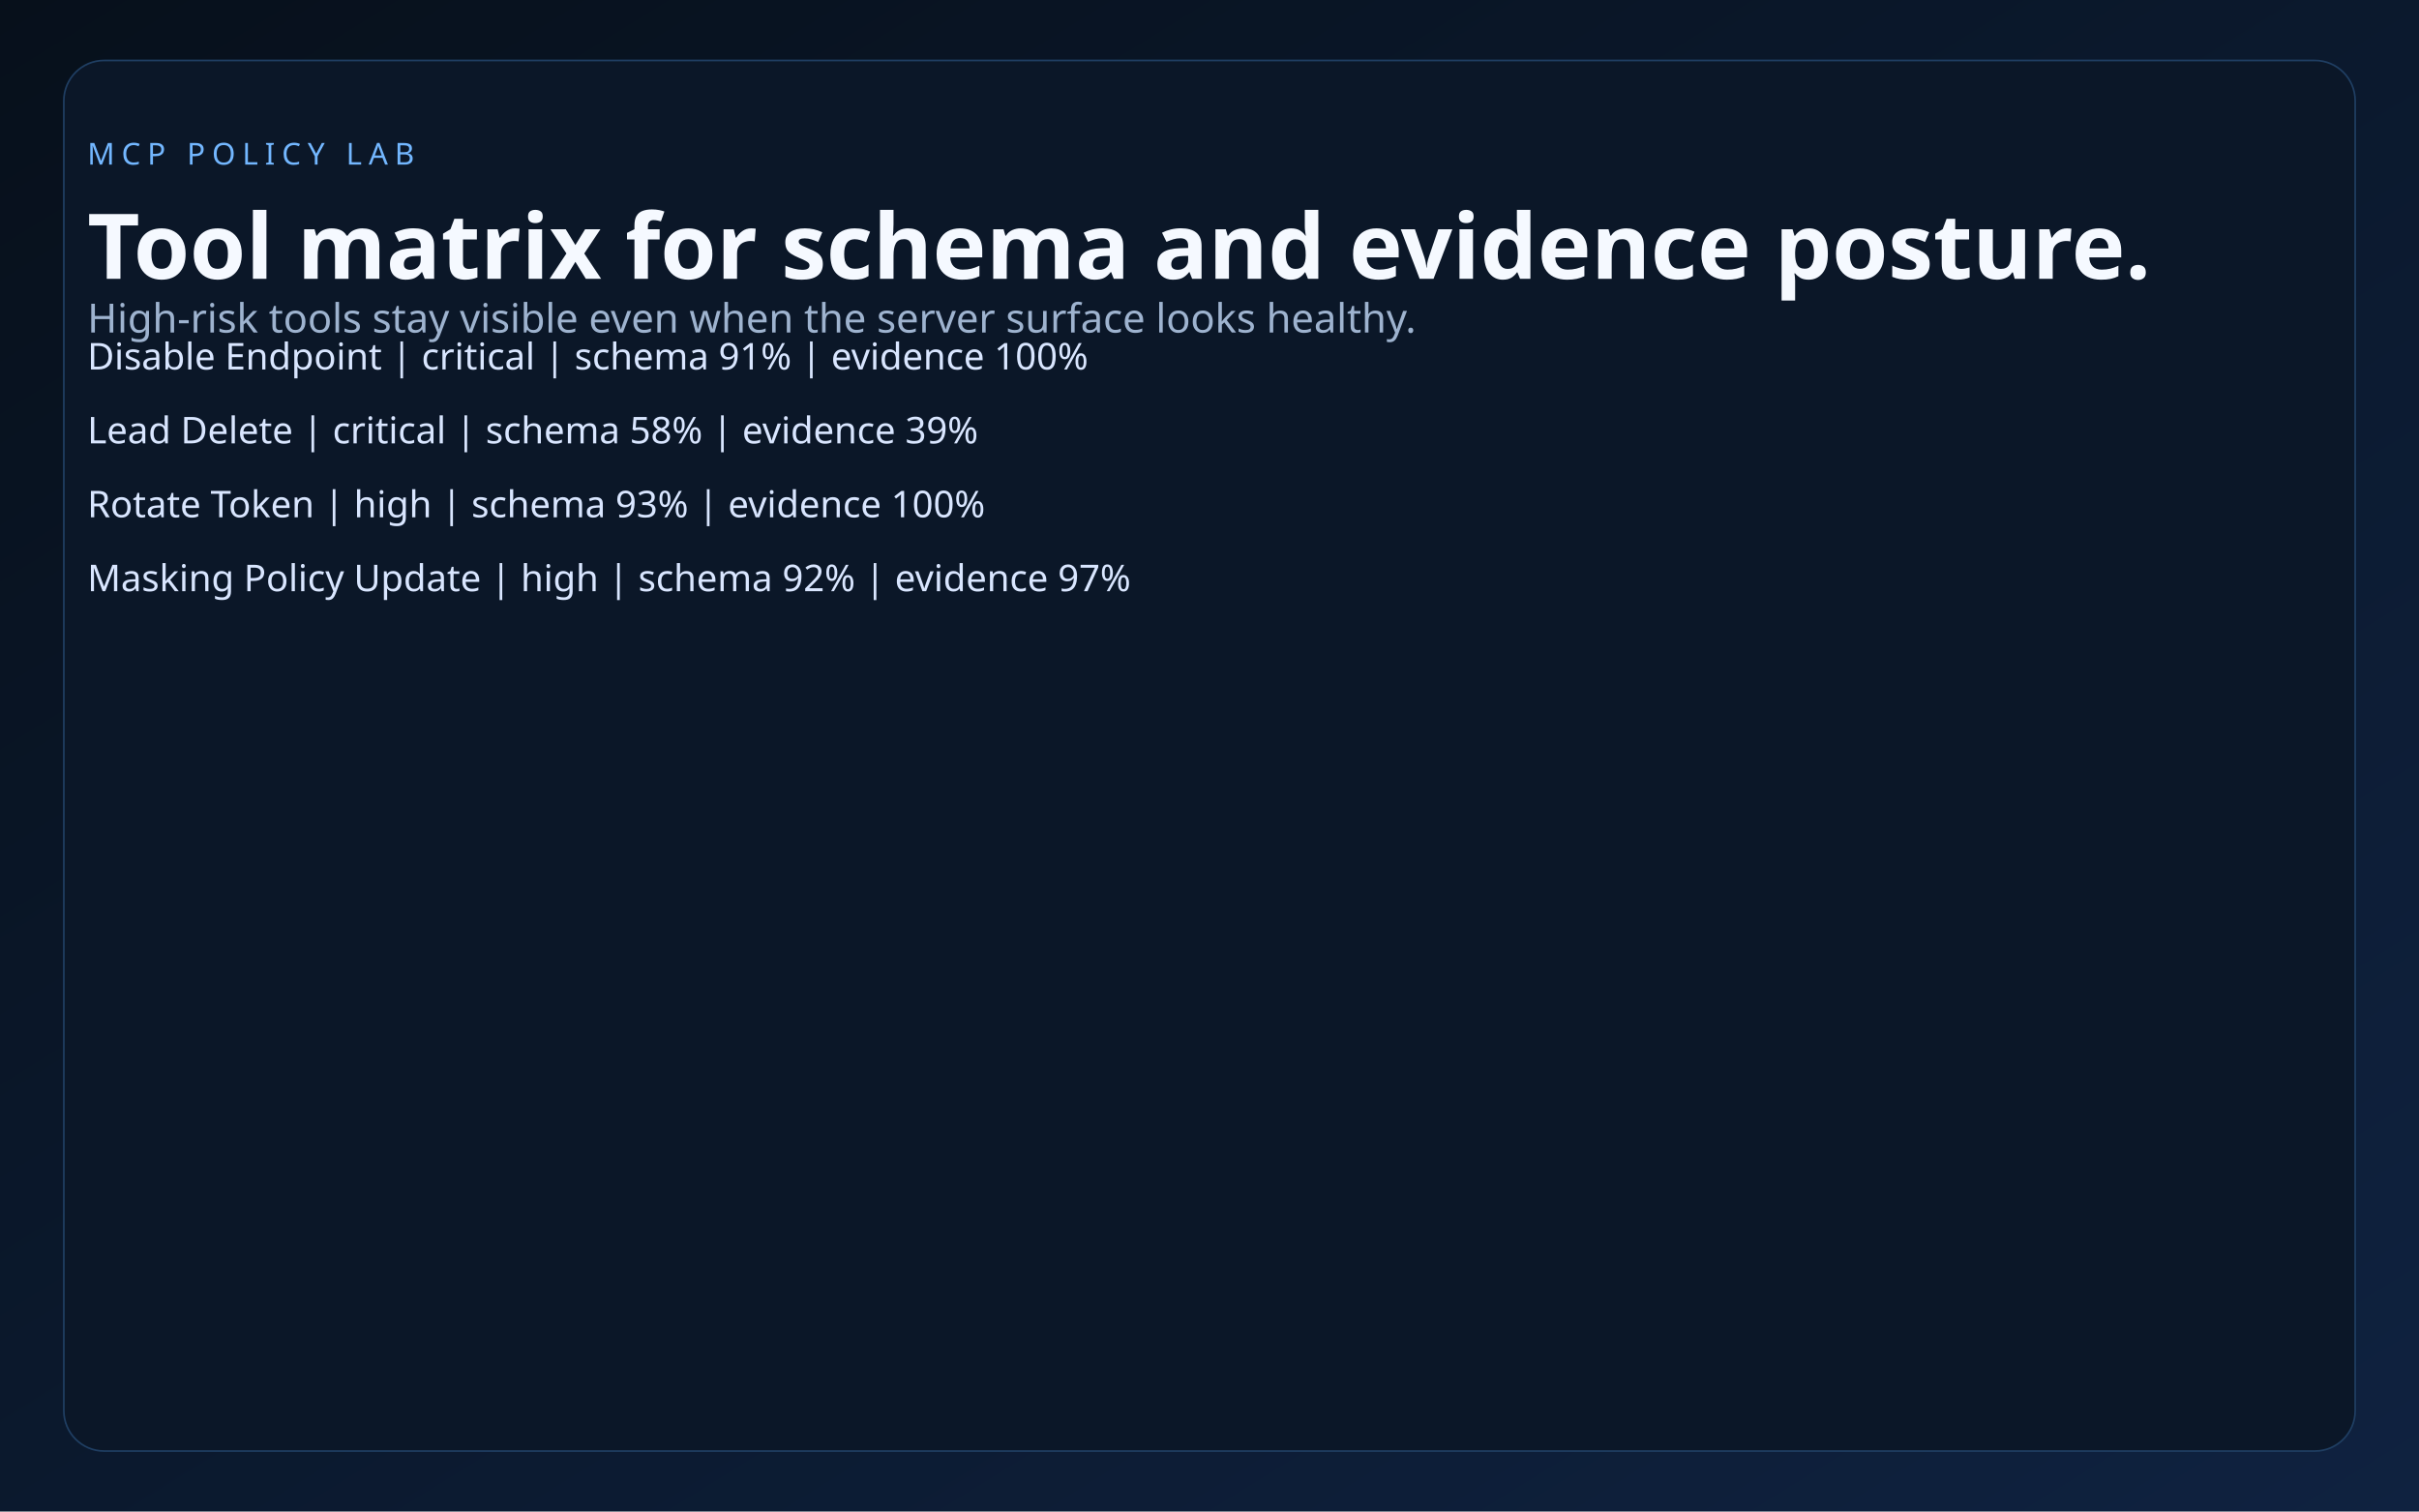
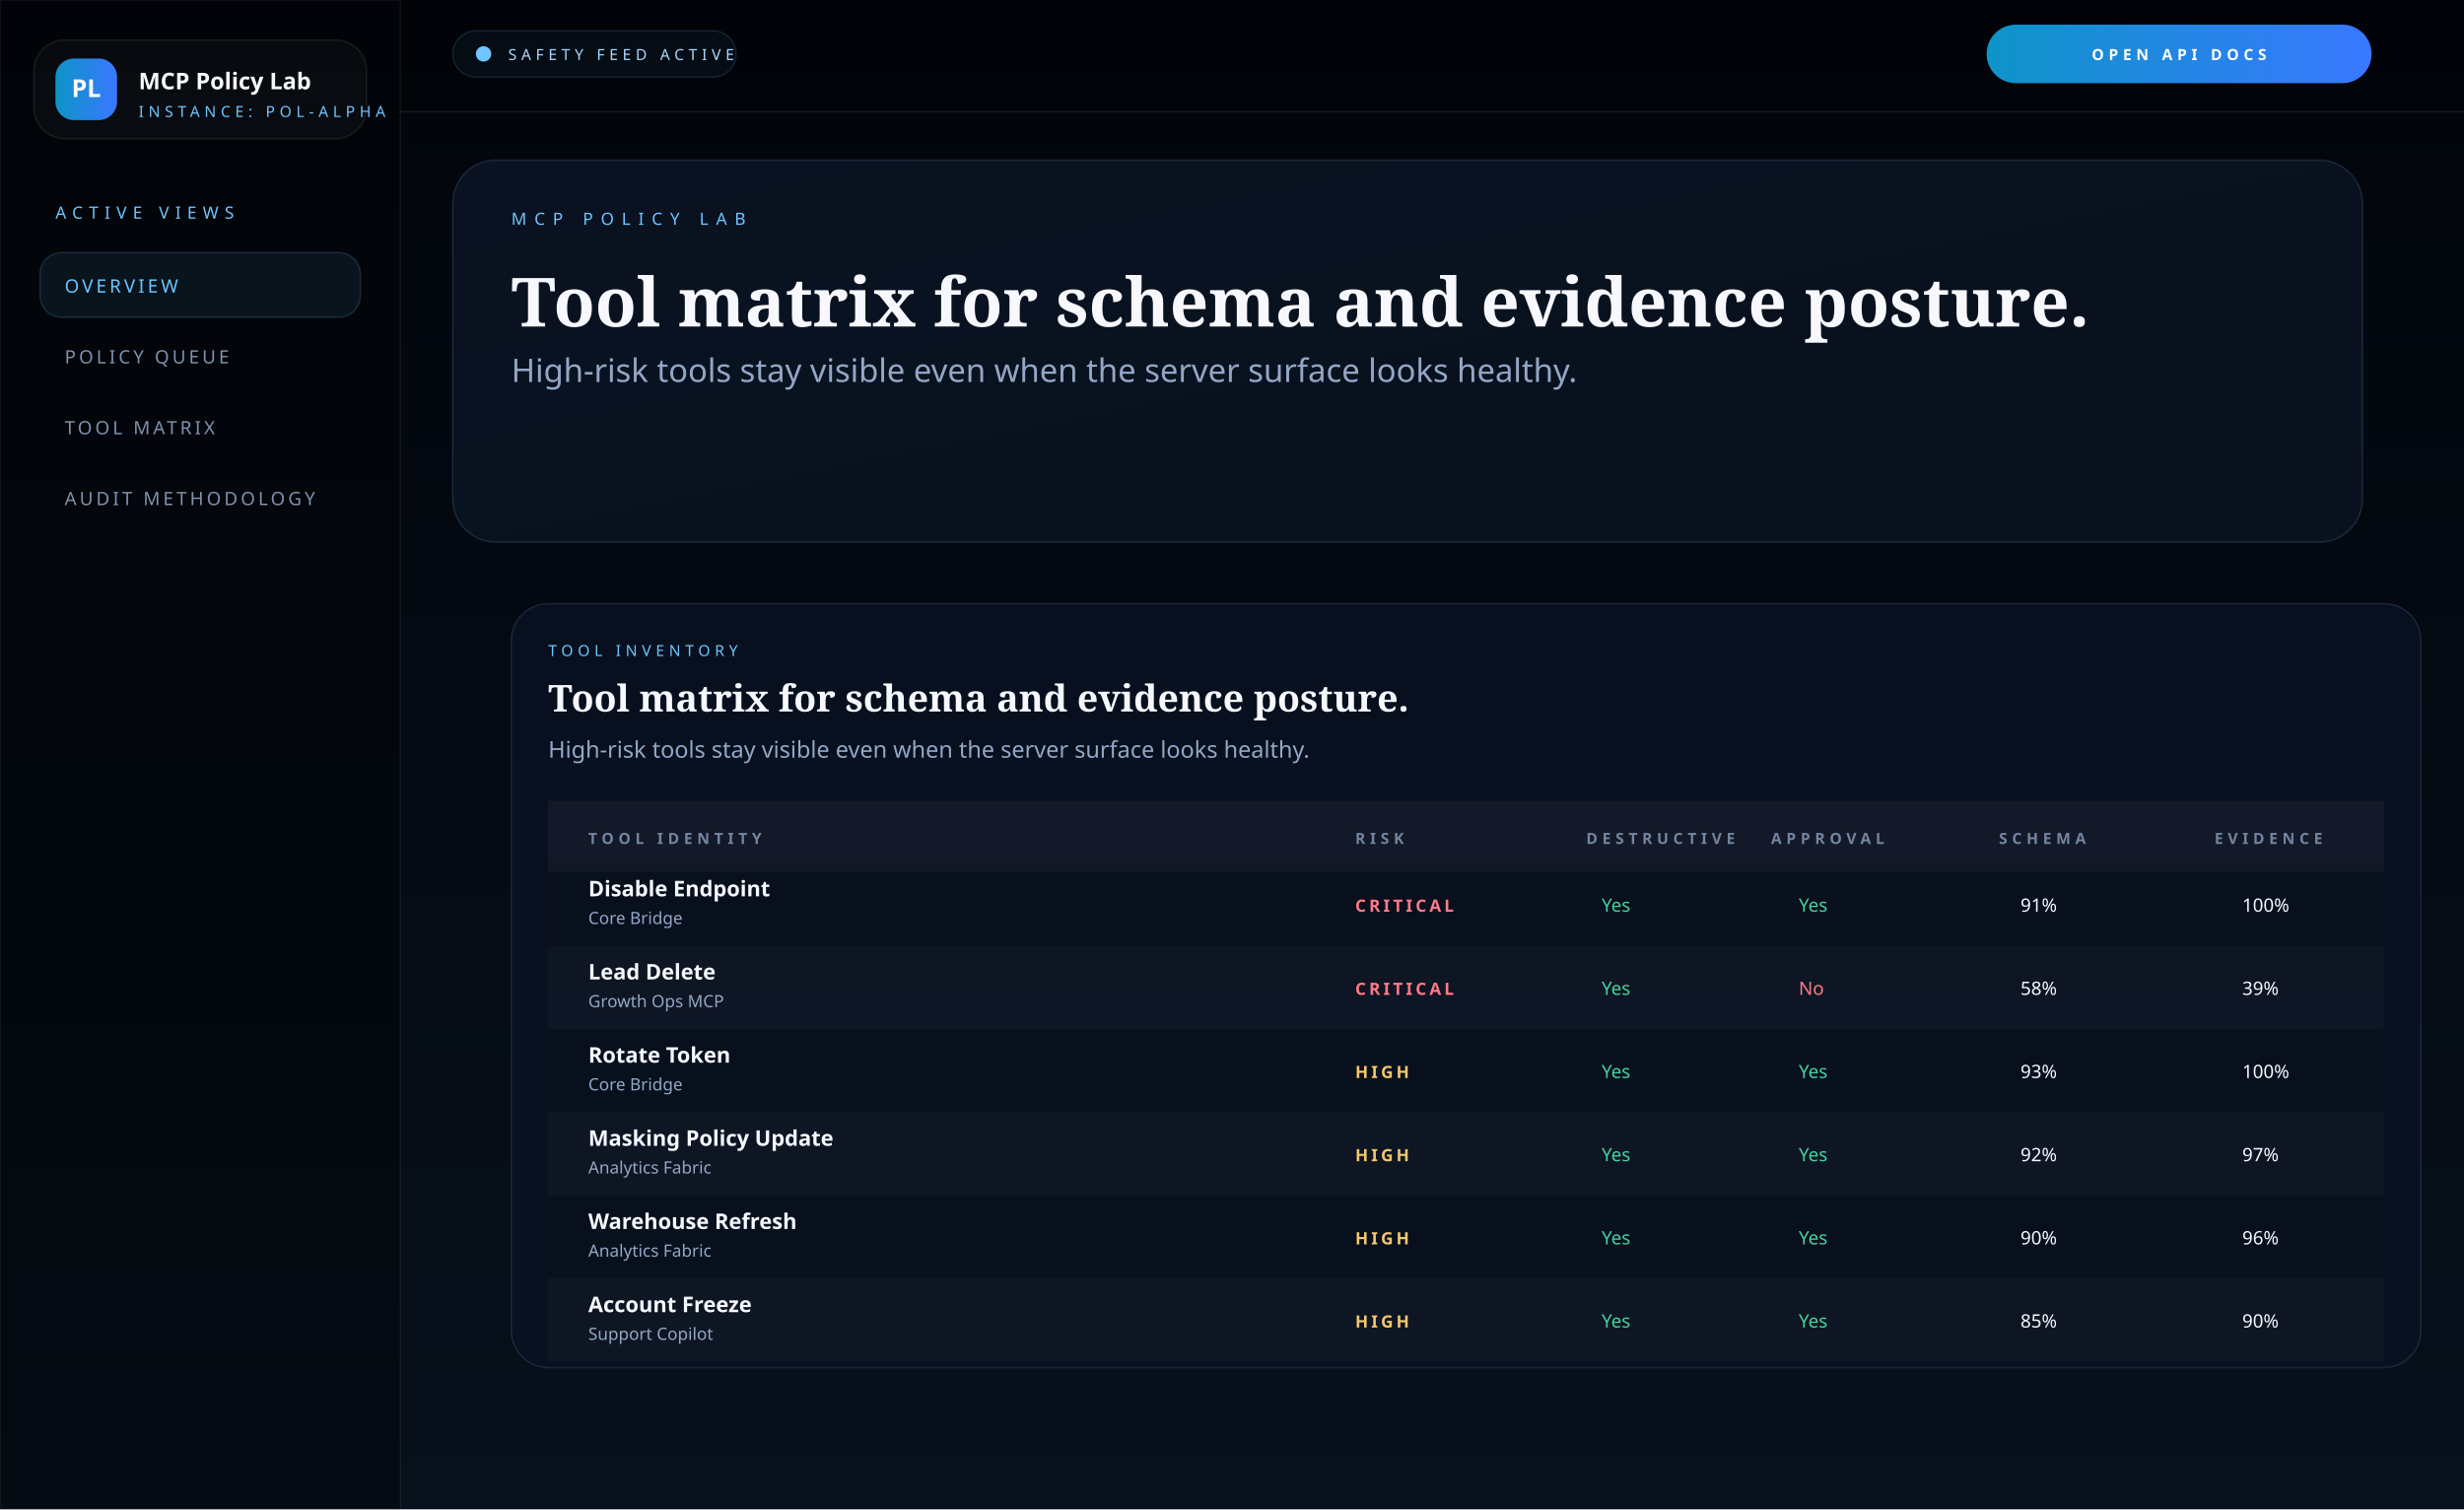
- <svg xmlns="http://www.w3.org/2000/svg" width="1440" height="900" viewBox="0 0 1440 900">
+ <svg xmlns="http://www.w3.org/2000/svg" width="1600" height="980" viewBox="0 0 1600 980">
  <defs>
-     <linearGradient id="bg" x1="0" x2="1" y1="0" y2="1">
-       <stop offset="0%" stop-color="#07101b" />
-       <stop offset="100%" stop-color="#0f2240" />
+     <linearGradient id="bg" x1="0" x2="0" y1="0" y2="1">
+       <stop offset="0%" stop-color="#02050b" />
+       <stop offset="100%" stop-color="#07101b" />
+     </linearGradient>
+     <linearGradient id="hero" x1="0" x2="1" y1="0" y2="1">
+       <stop offset="0%" stop-color="#0a1221" />
+       <stop offset="100%" stop-color="#08111d" />
+     </linearGradient>
+     <linearGradient id="blue" x1="0" x2="1" y1="0" y2="0">
+       <stop offset="0%" stop-color="#0d94c8" />
+       <stop offset="100%" stop-color="#3978ff" />
+     </linearGradient>
+     <linearGradient id="good" x1="0" x2="1" y1="0" y2="0">
+       <stop offset="0%" stop-color="#1f8bd1" />
+       <stop offset="100%" stop-color="#44d39d" />
+     </linearGradient>
+     <linearGradient id="watch" x1="0" x2="1" y1="0" y2="0">
+       <stop offset="0%" stop-color="#2f82ff" />
+       <stop offset="100%" stop-color="#f4c76d" />
+     </linearGradient>
+     <linearGradient id="hot" x1="0" x2="1" y1="0" y2="0">
+       <stop offset="0%" stop-color="#d14d6c" />
+       <stop offset="100%" stop-color="#ff7a88" />
    </linearGradient>
  </defs>
-   <rect width="1440" height="900" fill="url(#bg)" />
-   <rect x="38" y="36" width="1364" height="828" rx="24" fill="#0b1728" stroke="#1f3e62" />
-   <text x="52" y="98" fill="#73b7ff" font-size="18" letter-spacing="4" font-family="Segoe UI">MCP POLICY LAB</text>
-   <text x="52" y="166" fill="#f5f9ff" font-size="54" font-weight="700" font-family="Georgia, Segoe UI">Tool matrix for schema and evidence posture.</text>
-   <text x="52" y="198" fill="#9eb3cf" font-size="24" font-family="Segoe UI">High-risk tools stay visible even when the server surface looks healthy.</text>
-   <text x="52" y="220" fill="#d9e6ff" font-size="22" font-family="Segoe UI">Disable Endpoint | critical | schema 91% | evidence 100%</text>
-   <text x="52" y="264" fill="#d9e6ff" font-size="22" font-family="Segoe UI">Lead Delete | critical | schema 58% | evidence 39%</text>
-   <text x="52" y="308" fill="#d9e6ff" font-size="22" font-family="Segoe UI">Rotate Token | high | schema 93% | evidence 100%</text>
-   <text x="52" y="352" fill="#d9e6ff" font-size="22" font-family="Segoe UI">Masking Policy Update | high | schema 92% | evidence 97%</text>
+   <rect width="1600" height="980" fill="url(#bg)" />
+   <rect x="0" y="0" width="260" height="980" fill="rgba(0,0,0,0.32)" />
+   <rect x="0" y="0" width="260" height="980" fill="none" stroke="rgba(255,255,255,0.06)" />
+   <rect x="22" y="26" width="216" height="64" rx="20" fill="rgba(255,255,255,0.03)" stroke="rgba(255,255,255,0.08)" />
+   <rect x="36" y="38" width="40" height="40" rx="12" fill="url(#blue)" />
+   <text x="56" y="63" text-anchor="middle" fill="#ffffff" font-size="16" font-family="Segoe UI" font-weight="700">PL</text>
+   <text x="90" y="58" fill="#f6f8fe" font-size="15" font-family="Segoe UI" font-weight="700">MCP Policy Lab</text>
+   <text x="90" y="76" fill="#6ec5ff" font-size="10" font-family="Segoe UI" letter-spacing="3">INSTANCE: POL-ALPHA</text>
+   <text x="36" y="142" fill="#6ec5ff" font-size="11" font-family="Segoe UI" letter-spacing="4">ACTIVE VIEWS</text>
+   <rect x="26" y="164" width="208" height="42" rx="14" fill="rgba(110,197,255,0.08)" stroke="rgba(110,197,255,0.16)" />
+   <text x="42" y="190" fill="#6ec5ff" font-size="12" font-family="Segoe UI" letter-spacing="2">OVERVIEW</text>
+   <text x="42" y="236" fill="#7f92ae" font-size="12" font-family="Segoe UI" letter-spacing="2">POLICY QUEUE</text>
+   <text x="42" y="282" fill="#7f92ae" font-size="12" font-family="Segoe UI" letter-spacing="2">TOOL MATRIX</text>
+   <text x="42" y="328" fill="#7f92ae" font-size="12" font-family="Segoe UI" letter-spacing="2">AUDIT METHODOLOGY</text>
+   <rect x="260" y="0" width="1340" height="72" fill="rgba(0,0,0,0.32)" />
+   <rect x="260" y="72" width="1340" height="1" fill="rgba(255,255,255,0.08)" />
+   <rect x="294" y="20" width="184" height="30" rx="15" fill="rgba(110,197,255,0.05)" stroke="rgba(110,197,255,0.14)" />
+   <circle cx="314" cy="35" r="5" fill="#6ec5ff" />
+   <text x="330" y="39" fill="#a8d8ff" font-size="10" font-family="Segoe UI" letter-spacing="3">SAFETY FEED ACTIVE</text>
+   <rect x="1290" y="16" width="250" height="38" rx="19" fill="url(#blue)" />
+   <text x="1415" y="39" fill="#ffffff" text-anchor="middle" font-size="10" font-family="Segoe UI" font-weight="700" letter-spacing="3">OPEN API DOCS</text>
+   <rect x="294" y="104" width="1240" height="248" rx="28" fill="url(#hero)" stroke="rgba(120,163,214,0.18)" />
+   <text x="332" y="146" fill="#6ec5ff" font-size="11" font-family="Segoe UI" letter-spacing="5">MCP POLICY LAB</text>
+   <text x="332" y="212" fill="#f6f8fe" font-size="44" font-family="Georgia" font-weight="700">Tool matrix for schema and evidence posture.</text>
+   <text x="332" y="248" fill="#93a7c5" font-size="21" font-family="Segoe UI">High-risk tools stay visible even when the server surface looks healthy.</text>
+   <rect x="332" y="392" width="1240" height="496" rx="24" fill="rgba(10,18,33,0.88)" stroke="rgba(120,163,214,0.16)" />
+   <text x="356" y="426" fill="#6ec5ff" font-size="10" font-family="Segoe UI" letter-spacing="3">TOOL INVENTORY</text>
+   <text x="356" y="462" fill="#f6f8fe" font-size="24" font-family="Georgia" font-weight="700">Tool matrix for schema and evidence posture.</text>
+   <text x="356" y="492" fill="#93a7c5" font-size="15" font-family="Segoe UI">High-risk tools stay visible even when the server surface looks healthy.</text>
+   <rect x="356" y="520" width="1192" height="46" fill="rgba(255,255,255,0.04)" />
+   <text x="382" y="548" fill="#7385a0" font-size="10" font-family="Segoe UI" font-weight="700" letter-spacing="3">TOOL IDENTITY</text>
+   <text x="880" y="548" fill="#7385a0" font-size="10" font-family="Segoe UI" font-weight="700" letter-spacing="3">RISK</text>
+   <text x="1030" y="548" fill="#7385a0" font-size="10" font-family="Segoe UI" font-weight="700" letter-spacing="3">DESTRUCTIVE</text>
+   <text x="1150" y="548" fill="#7385a0" font-size="10" font-family="Segoe UI" font-weight="700" letter-spacing="3">APPROVAL</text>
+   <text x="1298" y="548" fill="#7385a0" font-size="10" font-family="Segoe UI" font-weight="700" letter-spacing="3">SCHEMA</text>
+   <text x="1438" y="548" fill="#7385a0" font-size="10" font-family="Segoe UI" font-weight="700" letter-spacing="3">EVIDENCE</text>
+   <rect x="356" y="560" width="1192" height="54" fill="rgba(0,0,0,0.06)" />
+   <text x="382" y="582" fill="#f6f8fe" font-size="14" font-family="Segoe UI" font-weight="700">Disable Endpoint</text>
+   <text x="382" y="600" fill="#93a7c5" font-size="11" font-family="Segoe UI">Core Bridge</text>
+   <text x="880" y="592" fill="#ff7a88" font-size="11" font-family="Segoe UI" font-weight="700" letter-spacing="2">CRITICAL</text>
+   <text x="1040" y="592" fill="#44d39d" font-size="12" font-family="Segoe UI">Yes</text>
+   <text x="1168" y="592" fill="#44d39d" font-size="12" font-family="Segoe UI">Yes</text>
+   <text x="1312" y="592" fill="#f6f8fe" font-size="12" font-family="Segoe UI">91%</text>
+   <text x="1456" y="592" fill="#f6f8fe" font-size="12" font-family="Segoe UI">100%</text>
+   <rect x="356" y="614" width="1192" height="54" fill="rgba(255,255,255,0.02)" />
+   <text x="382" y="636" fill="#f6f8fe" font-size="14" font-family="Segoe UI" font-weight="700">Lead Delete</text>
+   <text x="382" y="654" fill="#93a7c5" font-size="11" font-family="Segoe UI">Growth Ops MCP</text>
+   <text x="880" y="646" fill="#ff7a88" font-size="11" font-family="Segoe UI" font-weight="700" letter-spacing="2">CRITICAL</text>
+   <text x="1040" y="646" fill="#44d39d" font-size="12" font-family="Segoe UI">Yes</text>
+   <text x="1168" y="646" fill="#ff7a88" font-size="12" font-family="Segoe UI">No</text>
+   <text x="1312" y="646" fill="#f6f8fe" font-size="12" font-family="Segoe UI">58%</text>
+   <text x="1456" y="646" fill="#f6f8fe" font-size="12" font-family="Segoe UI">39%</text>
+   <rect x="356" y="668" width="1192" height="54" fill="rgba(0,0,0,0.06)" />
+   <text x="382" y="690" fill="#f6f8fe" font-size="14" font-family="Segoe UI" font-weight="700">Rotate Token</text>
+   <text x="382" y="708" fill="#93a7c5" font-size="11" font-family="Segoe UI">Core Bridge</text>
+   <text x="880" y="700" fill="#f4c76d" font-size="11" font-family="Segoe UI" font-weight="700" letter-spacing="2">HIGH</text>
+   <text x="1040" y="700" fill="#44d39d" font-size="12" font-family="Segoe UI">Yes</text>
+   <text x="1168" y="700" fill="#44d39d" font-size="12" font-family="Segoe UI">Yes</text>
+   <text x="1312" y="700" fill="#f6f8fe" font-size="12" font-family="Segoe UI">93%</text>
+   <text x="1456" y="700" fill="#f6f8fe" font-size="12" font-family="Segoe UI">100%</text>
+   <rect x="356" y="722" width="1192" height="54" fill="rgba(255,255,255,0.02)" />
+   <text x="382" y="744" fill="#f6f8fe" font-size="14" font-family="Segoe UI" font-weight="700">Masking Policy Update</text>
+   <text x="382" y="762" fill="#93a7c5" font-size="11" font-family="Segoe UI">Analytics Fabric</text>
+   <text x="880" y="754" fill="#f4c76d" font-size="11" font-family="Segoe UI" font-weight="700" letter-spacing="2">HIGH</text>
+   <text x="1040" y="754" fill="#44d39d" font-size="12" font-family="Segoe UI">Yes</text>
+   <text x="1168" y="754" fill="#44d39d" font-size="12" font-family="Segoe UI">Yes</text>
+   <text x="1312" y="754" fill="#f6f8fe" font-size="12" font-family="Segoe UI">92%</text>
+   <text x="1456" y="754" fill="#f6f8fe" font-size="12" font-family="Segoe UI">97%</text>
+   <rect x="356" y="776" width="1192" height="54" fill="rgba(0,0,0,0.06)" />
+   <text x="382" y="798" fill="#f6f8fe" font-size="14" font-family="Segoe UI" font-weight="700">Warehouse Refresh</text>
+   <text x="382" y="816" fill="#93a7c5" font-size="11" font-family="Segoe UI">Analytics Fabric</text>
+   <text x="880" y="808" fill="#f4c76d" font-size="11" font-family="Segoe UI" font-weight="700" letter-spacing="2">HIGH</text>
+   <text x="1040" y="808" fill="#44d39d" font-size="12" font-family="Segoe UI">Yes</text>
+   <text x="1168" y="808" fill="#44d39d" font-size="12" font-family="Segoe UI">Yes</text>
+   <text x="1312" y="808" fill="#f6f8fe" font-size="12" font-family="Segoe UI">90%</text>
+   <text x="1456" y="808" fill="#f6f8fe" font-size="12" font-family="Segoe UI">96%</text>
+   <rect x="356" y="830" width="1192" height="54" fill="rgba(255,255,255,0.02)" />
+   <text x="382" y="852" fill="#f6f8fe" font-size="14" font-family="Segoe UI" font-weight="700">Account Freeze</text>
+   <text x="382" y="870" fill="#93a7c5" font-size="11" font-family="Segoe UI">Support Copilot</text>
+   <text x="880" y="862" fill="#f4c76d" font-size="11" font-family="Segoe UI" font-weight="700" letter-spacing="2">HIGH</text>
+   <text x="1040" y="862" fill="#44d39d" font-size="12" font-family="Segoe UI">Yes</text>
+   <text x="1168" y="862" fill="#44d39d" font-size="12" font-family="Segoe UI">Yes</text>
+   <text x="1312" y="862" fill="#f6f8fe" font-size="12" font-family="Segoe UI">85%</text>
+   <text x="1456" y="862" fill="#f6f8fe" font-size="12" font-family="Segoe UI">90%</text>
</svg>
